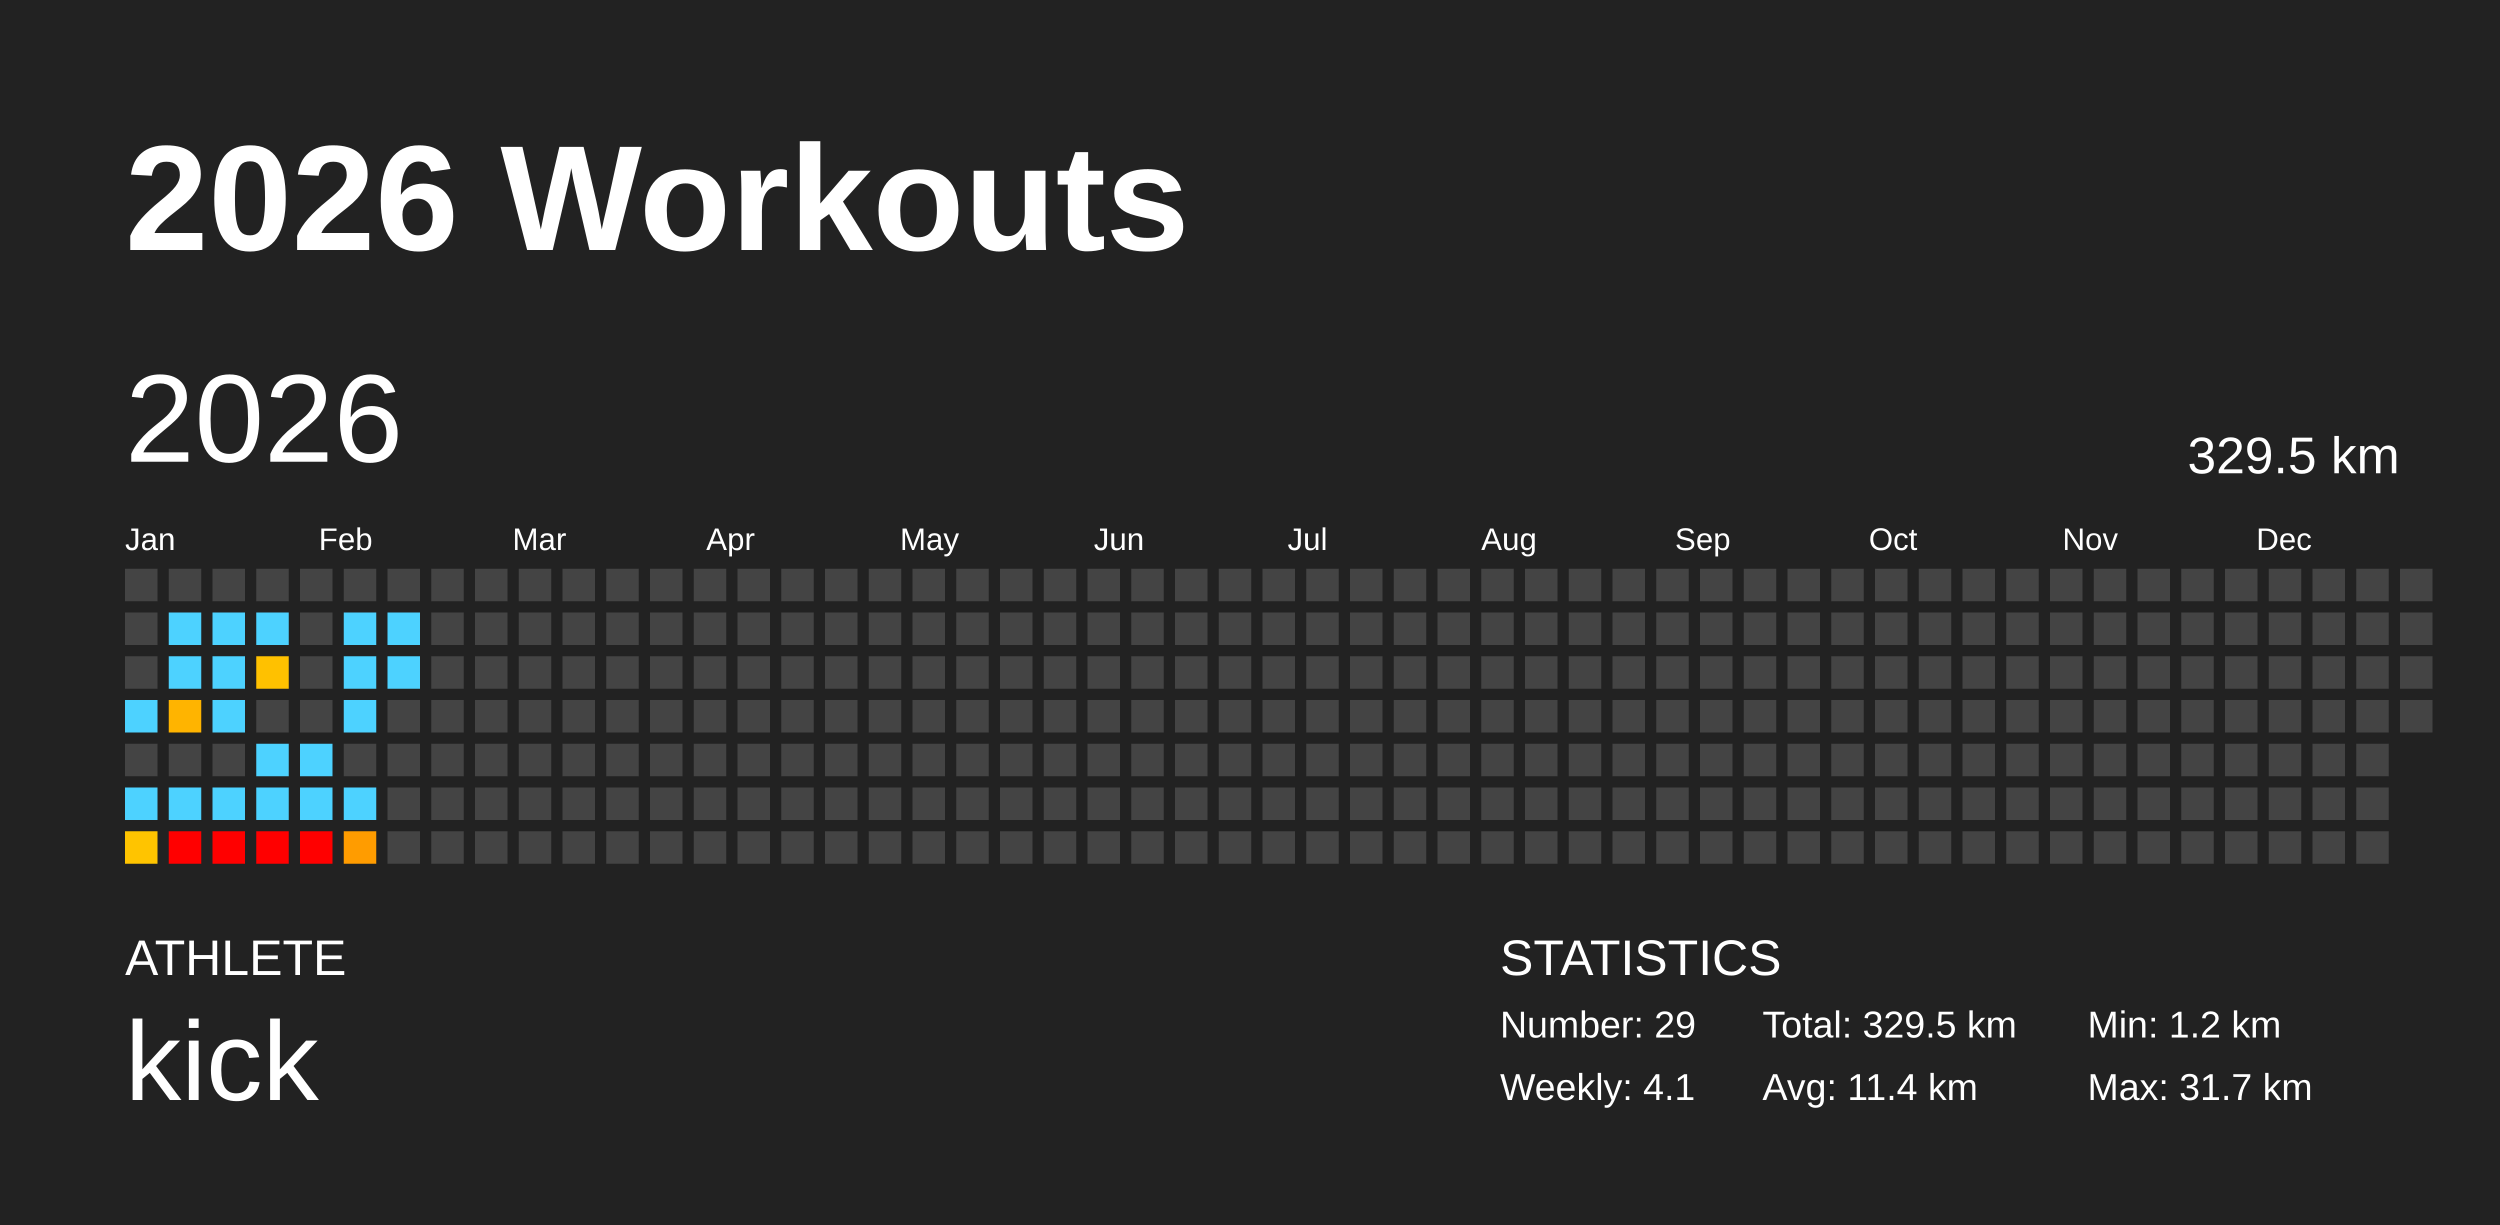
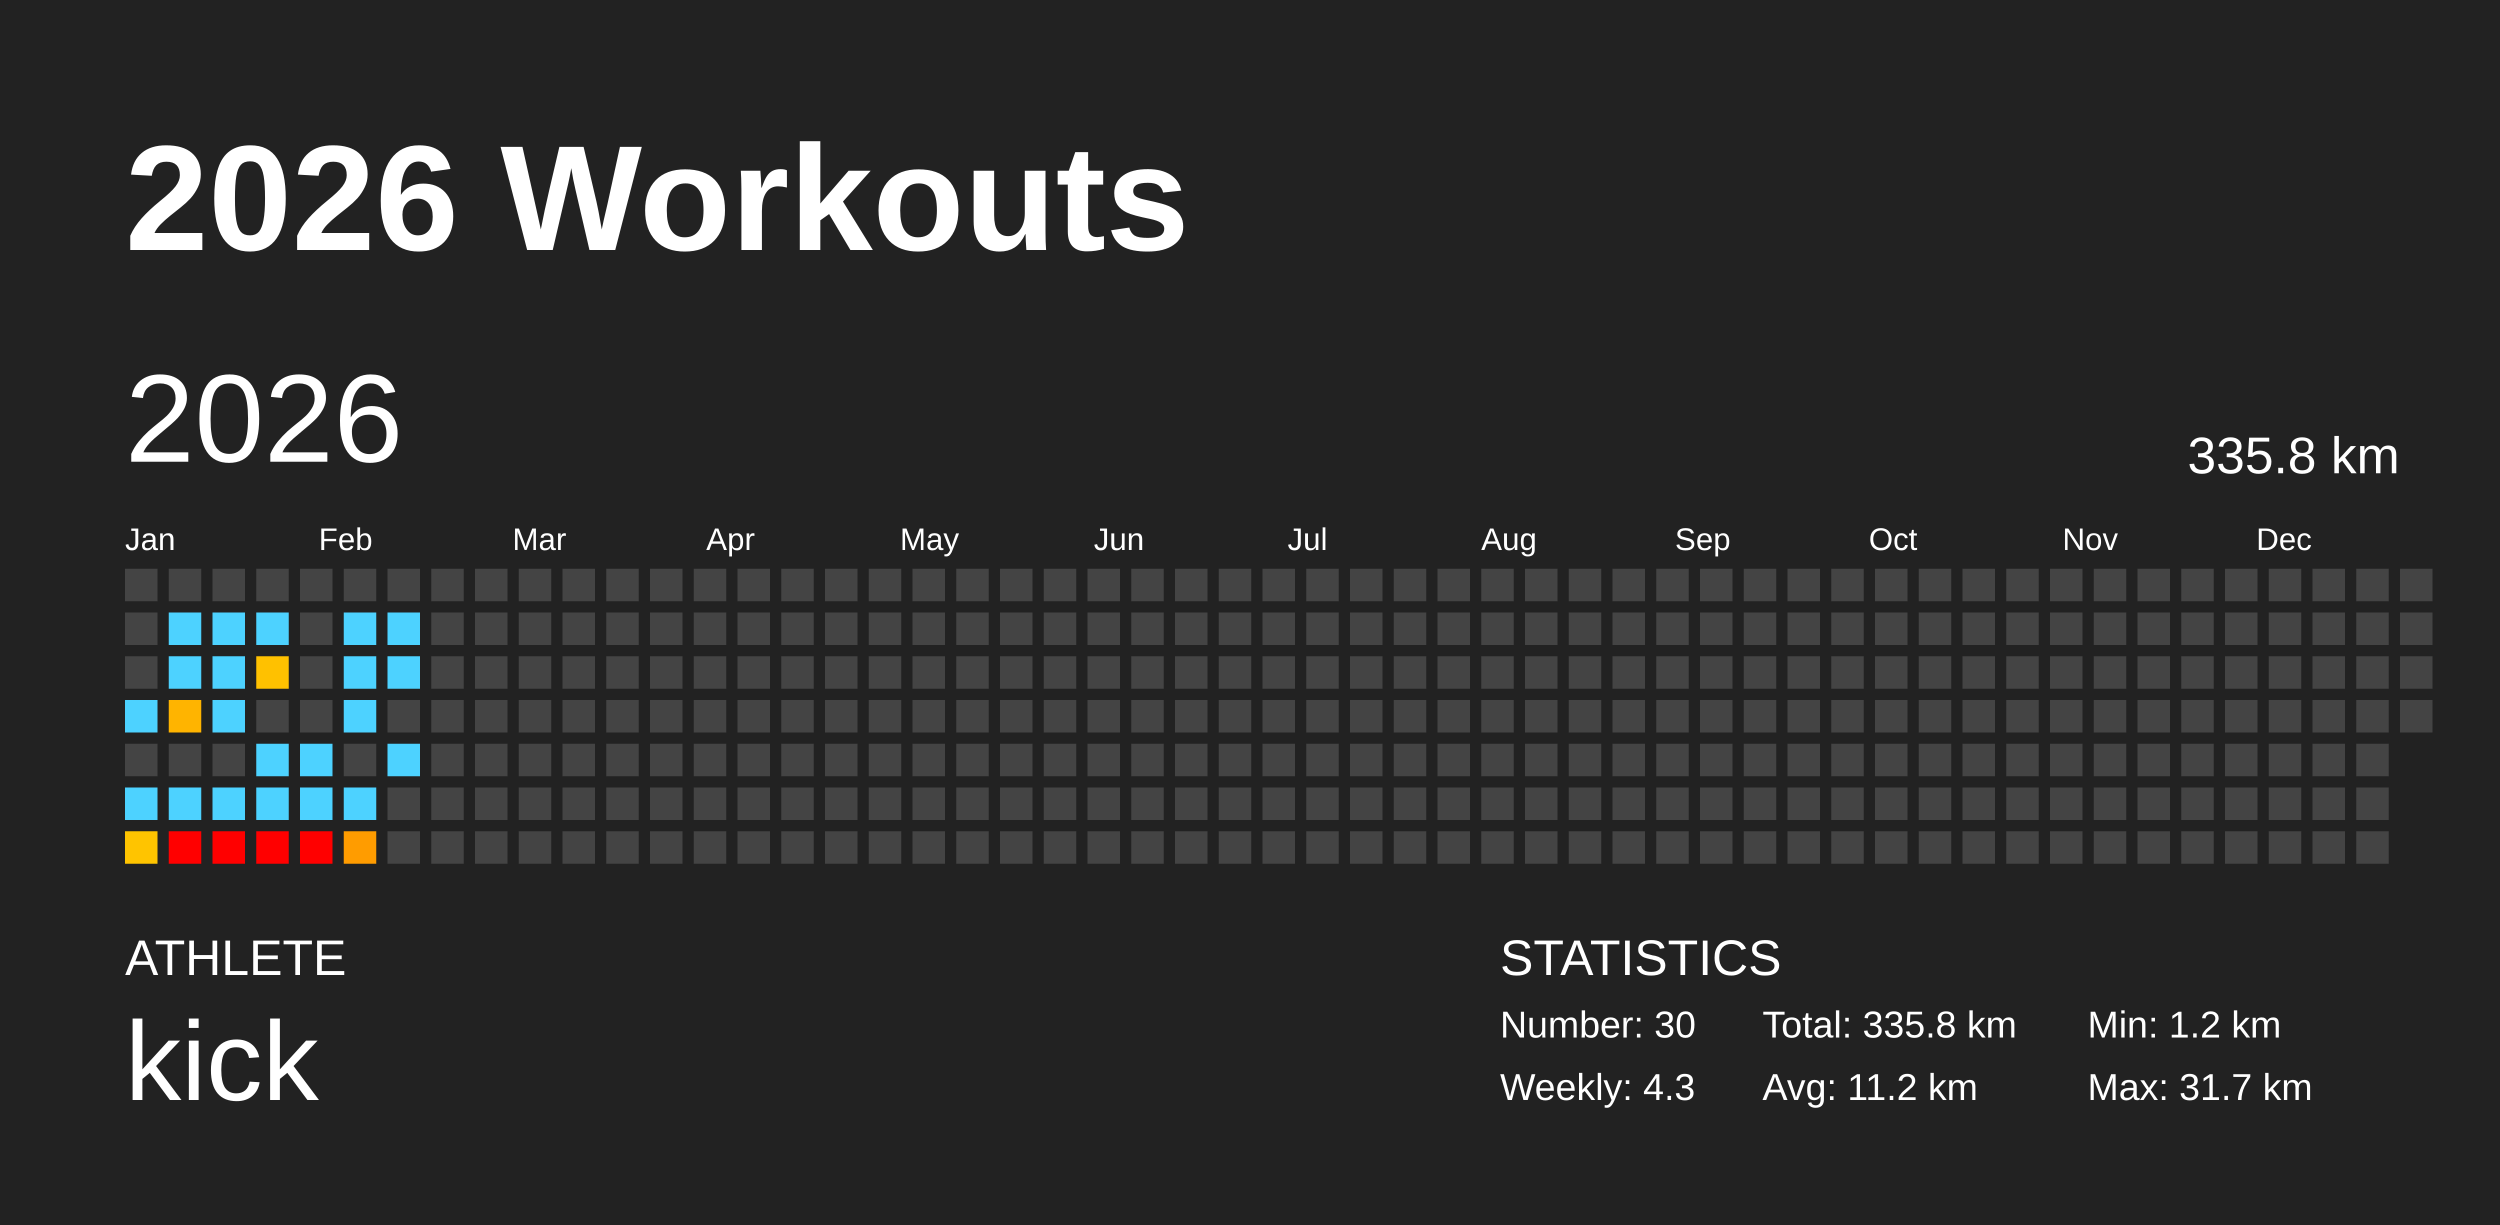
<svg xmlns="http://www.w3.org/2000/svg" baseProfile="full" height="98mm" version="1.1" viewBox="0,0,200,98" width="200mm">
  <defs />
  <rect fill="#222222" height="98" width="200" x="0" y="0" />
  <text fill="#FFFFFF" style="font-size:12px; font-family:Arial; font-weight:bold;" x="10" y="20">2026 Workouts</text>
  <text fill="#FFFFFF" style="font-size:4px; font-family:Arial" x="10" y="78">ATHLETE</text>
  <text fill="#FFFFFF" style="font-size:9px; font-family:Arial" x="10" y="88">kick</text>
  <text fill="#FFFFFF" style="font-size:4px; font-family:Arial" x="120" y="78">STATISTICS</text>
-   <text fill="#FFFFFF" style="font-size:3px; font-family:Arial" x="120" y="83">Number: 29</text>
-   <text fill="#FFFFFF" style="font-size:3px; font-family:Arial" x="120" y="88">Weekly: 4.1</text>
-   <text fill="#FFFFFF" style="font-size:3px; font-family:Arial" x="141" y="83">Total: 329.5 km</text>
-   <text fill="#FFFFFF" style="font-size:3px; font-family:Arial" x="141" y="88">Avg: 11.4 km</text>
+   <text fill="#FFFFFF" style="font-size:3px; font-family:Arial" x="120" y="83">Number: 30</text>
+   <text fill="#FFFFFF" style="font-size:3px; font-family:Arial" x="120" y="88">Weekly: 4.3</text>
+   <text fill="#FFFFFF" style="font-size:3px; font-family:Arial" x="141" y="83">Total: 335.8 km</text>
+   <text fill="#FFFFFF" style="font-size:3px; font-family:Arial" x="141" y="88">Avg: 11.2 km</text>
  <text fill="#FFFFFF" style="font-size:3px; font-family:Arial" x="167" y="83">Min: 1.2 km</text>
  <text fill="#FFFFFF" style="font-size:3px; font-family:Arial" x="167" y="88">Max: 31.7 km</text>
  <text dominant-baseline="hanging" fill="#FFFFFF" style="font-size:10.0px; font-family:Arial;" x="10" y="30">2026</text>
-   <text dominant-baseline="hanging" fill="#FFFFFF" style="font-size:4.125px; font-family:Arial;" x="175" y="35">329.5 km</text>
+   <text dominant-baseline="hanging" fill="#FFFFFF" style="font-size:4.125px; font-family:Arial;" x="175" y="35">335.8 km</text>
  <text fill="#FFFFFF" style="font-size:2.5px; font-family:Arial" x="10.0" y="44">Jan</text>
  <text fill="#FFFFFF" style="font-size:2.5px; font-family:Arial" x="25.5" y="44">Feb</text>
  <text fill="#FFFFFF" style="font-size:2.5px; font-family:Arial" x="41.0" y="44">Mar</text>
  <text fill="#FFFFFF" style="font-size:2.5px; font-family:Arial" x="56.5" y="44">Apr</text>
  <text fill="#FFFFFF" style="font-size:2.5px; font-family:Arial" x="72.0" y="44">May</text>
  <text fill="#FFFFFF" style="font-size:2.5px; font-family:Arial" x="87.5" y="44">Jun</text>
  <text fill="#FFFFFF" style="font-size:2.5px; font-family:Arial" x="103.0" y="44">Jul</text>
  <text fill="#FFFFFF" style="font-size:2.5px; font-family:Arial" x="118.5" y="44">Aug</text>
  <text fill="#FFFFFF" style="font-size:2.5px; font-family:Arial" x="134.0" y="44">Sep</text>
  <text fill="#FFFFFF" style="font-size:2.5px; font-family:Arial" x="149.5" y="44">Oct</text>
  <text fill="#FFFFFF" style="font-size:2.5px; font-family:Arial" x="165.0" y="44">Nov</text>
  <text fill="#FFFFFF" style="font-size:2.5px; font-family:Arial" x="180.5" y="44">Dec</text>
  <rect fill="#444444" height="2.6" width="2.6" x="10.0" y="45.5" />
  <rect fill="#444444" height="2.6" width="2.6" x="10.0" y="49.0" />
  <rect fill="#444444" height="2.6" width="2.6" x="10.0" y="52.5" />
  <rect fill="#4dd2ff" height="2.6" width="2.6" x="10.0" y="56.0" />
  <rect fill="#444444" height="2.6" width="2.6" x="10.0" y="59.5" />
  <rect fill="#4dd2ff" height="2.6" width="2.6" x="10.0" y="63.0" />
  <rect fill="#ffc400" height="2.6" width="2.6" x="10.0" y="66.5" />
  <rect fill="#444444" height="2.6" width="2.6" x="13.5" y="45.5" />
  <rect fill="#4dd2ff" height="2.6" width="2.6" x="13.5" y="49.0" />
  <rect fill="#4dd2ff" height="2.6" width="2.6" x="13.5" y="52.5" />
  <rect fill="#ffb400" height="2.6" width="2.6" x="13.5" y="56.0" />
  <rect fill="#444444" height="2.6" width="2.6" x="13.5" y="59.5" />
  <rect fill="#4dd2ff" height="2.6" width="2.6" x="13.5" y="63.0" />
  <rect fill="red" height="2.6" width="2.6" x="13.5" y="66.5" />
  <rect fill="#444444" height="2.6" width="2.6" x="17.0" y="45.5" />
  <rect fill="#4dd2ff" height="2.6" width="2.6" x="17.0" y="49.0" />
  <rect fill="#4dd2ff" height="2.6" width="2.6" x="17.0" y="52.5" />
  <rect fill="#4dd2ff" height="2.6" width="2.6" x="17.0" y="56.0" />
  <rect fill="#444444" height="2.6" width="2.6" x="17.0" y="59.5" />
  <rect fill="#4dd2ff" height="2.6" width="2.6" x="17.0" y="63.0" />
  <rect fill="red" height="2.6" width="2.6" x="17.0" y="66.5" />
  <rect fill="#444444" height="2.6" width="2.6" x="20.5" y="45.5" />
  <rect fill="#4dd2ff" height="2.6" width="2.6" x="20.5" y="49.0" />
  <rect fill="#ffc100" height="2.6" width="2.6" x="20.5" y="52.5" />
  <rect fill="#444444" height="2.6" width="2.6" x="20.5" y="56.0" />
  <rect fill="#4dd2ff" height="2.6" width="2.6" x="20.5" y="59.5" />
  <rect fill="#4dd2ff" height="2.6" width="2.6" x="20.5" y="63.0" />
  <rect fill="red" height="2.6" width="2.6" x="20.5" y="66.5" />
  <rect fill="#444444" height="2.6" width="2.6" x="24.0" y="45.5" />
  <rect fill="#444444" height="2.6" width="2.6" x="24.0" y="49.0" />
  <rect fill="#444444" height="2.6" width="2.6" x="24.0" y="52.5" />
  <rect fill="#444444" height="2.6" width="2.6" x="24.0" y="56.0" />
  <rect fill="#4dd2ff" height="2.6" width="2.6" x="24.0" y="59.5" />
  <rect fill="#4dd2ff" height="2.6" width="2.6" x="24.0" y="63.0" />
  <rect fill="red" height="2.6" width="2.6" x="24.0" y="66.5" />
  <rect fill="#444444" height="2.6" width="2.6" x="27.5" y="45.5" />
  <rect fill="#4dd2ff" height="2.6" width="2.6" x="27.5" y="49.0" />
  <rect fill="#4dd2ff" height="2.6" width="2.6" x="27.5" y="52.5" />
  <rect fill="#4dd2ff" height="2.6" width="2.6" x="27.5" y="56.0" />
  <rect fill="#444444" height="2.6" width="2.6" x="27.5" y="59.5" />
  <rect fill="#4dd2ff" height="2.6" width="2.6" x="27.5" y="63.0" />
  <rect fill="#ff9c00" height="2.6" width="2.6" x="27.5" y="66.5" />
  <rect fill="#444444" height="2.6" width="2.6" x="31.0" y="45.5" />
  <rect fill="#4dd2ff" height="2.6" width="2.6" x="31.0" y="49.0" />
  <rect fill="#4dd2ff" height="2.6" width="2.6" x="31.0" y="52.5" />
  <rect fill="#444444" height="2.6" width="2.6" x="31.0" y="56.0" />
-   <rect fill="#444444" height="2.6" width="2.6" x="31.0" y="59.5" />
+   <rect fill="#4dd2ff" height="2.6" width="2.6" x="31.0" y="59.5" />
  <rect fill="#444444" height="2.6" width="2.6" x="31.0" y="63.0" />
  <rect fill="#444444" height="2.6" width="2.6" x="31.0" y="66.5" />
  <rect fill="#444444" height="2.6" width="2.6" x="34.5" y="45.5" />
  <rect fill="#444444" height="2.6" width="2.6" x="34.5" y="49.0" />
  <rect fill="#444444" height="2.6" width="2.6" x="34.5" y="52.5" />
  <rect fill="#444444" height="2.6" width="2.6" x="34.5" y="56.0" />
  <rect fill="#444444" height="2.6" width="2.6" x="34.5" y="59.5" />
  <rect fill="#444444" height="2.6" width="2.6" x="34.5" y="63.0" />
  <rect fill="#444444" height="2.6" width="2.6" x="34.5" y="66.5" />
  <rect fill="#444444" height="2.6" width="2.6" x="38.0" y="45.5" />
  <rect fill="#444444" height="2.6" width="2.6" x="38.0" y="49.0" />
  <rect fill="#444444" height="2.6" width="2.6" x="38.0" y="52.5" />
  <rect fill="#444444" height="2.6" width="2.6" x="38.0" y="56.0" />
  <rect fill="#444444" height="2.6" width="2.6" x="38.0" y="59.5" />
  <rect fill="#444444" height="2.6" width="2.6" x="38.0" y="63.0" />
  <rect fill="#444444" height="2.6" width="2.6" x="38.0" y="66.5" />
  <rect fill="#444444" height="2.6" width="2.6" x="41.5" y="45.5" />
  <rect fill="#444444" height="2.6" width="2.6" x="41.5" y="49.0" />
  <rect fill="#444444" height="2.6" width="2.6" x="41.5" y="52.5" />
  <rect fill="#444444" height="2.6" width="2.6" x="41.5" y="56.0" />
  <rect fill="#444444" height="2.6" width="2.6" x="41.5" y="59.5" />
  <rect fill="#444444" height="2.6" width="2.6" x="41.5" y="63.0" />
  <rect fill="#444444" height="2.6" width="2.6" x="41.5" y="66.5" />
  <rect fill="#444444" height="2.6" width="2.6" x="45.0" y="45.5" />
  <rect fill="#444444" height="2.6" width="2.6" x="45.0" y="49.0" />
  <rect fill="#444444" height="2.6" width="2.6" x="45.0" y="52.5" />
  <rect fill="#444444" height="2.6" width="2.6" x="45.0" y="56.0" />
  <rect fill="#444444" height="2.6" width="2.6" x="45.0" y="59.5" />
  <rect fill="#444444" height="2.6" width="2.6" x="45.0" y="63.0" />
  <rect fill="#444444" height="2.6" width="2.6" x="45.0" y="66.5" />
  <rect fill="#444444" height="2.6" width="2.6" x="48.5" y="45.5" />
  <rect fill="#444444" height="2.6" width="2.6" x="48.5" y="49.0" />
  <rect fill="#444444" height="2.6" width="2.6" x="48.5" y="52.5" />
  <rect fill="#444444" height="2.6" width="2.6" x="48.5" y="56.0" />
  <rect fill="#444444" height="2.6" width="2.6" x="48.5" y="59.5" />
  <rect fill="#444444" height="2.6" width="2.6" x="48.5" y="63.0" />
  <rect fill="#444444" height="2.6" width="2.6" x="48.5" y="66.5" />
  <rect fill="#444444" height="2.6" width="2.6" x="52.0" y="45.5" />
  <rect fill="#444444" height="2.6" width="2.6" x="52.0" y="49.0" />
  <rect fill="#444444" height="2.6" width="2.6" x="52.0" y="52.5" />
  <rect fill="#444444" height="2.6" width="2.6" x="52.0" y="56.0" />
  <rect fill="#444444" height="2.6" width="2.6" x="52.0" y="59.5" />
  <rect fill="#444444" height="2.6" width="2.6" x="52.0" y="63.0" />
  <rect fill="#444444" height="2.6" width="2.6" x="52.0" y="66.5" />
  <rect fill="#444444" height="2.6" width="2.6" x="55.5" y="45.5" />
  <rect fill="#444444" height="2.6" width="2.6" x="55.5" y="49.0" />
  <rect fill="#444444" height="2.6" width="2.6" x="55.5" y="52.5" />
  <rect fill="#444444" height="2.6" width="2.6" x="55.5" y="56.0" />
  <rect fill="#444444" height="2.6" width="2.6" x="55.5" y="59.5" />
  <rect fill="#444444" height="2.6" width="2.6" x="55.5" y="63.0" />
  <rect fill="#444444" height="2.6" width="2.6" x="55.5" y="66.5" />
  <rect fill="#444444" height="2.6" width="2.6" x="59.0" y="45.5" />
  <rect fill="#444444" height="2.6" width="2.6" x="59.0" y="49.0" />
  <rect fill="#444444" height="2.6" width="2.6" x="59.0" y="52.5" />
  <rect fill="#444444" height="2.6" width="2.6" x="59.0" y="56.0" />
  <rect fill="#444444" height="2.6" width="2.6" x="59.0" y="59.5" />
  <rect fill="#444444" height="2.6" width="2.6" x="59.0" y="63.0" />
  <rect fill="#444444" height="2.6" width="2.6" x="59.0" y="66.5" />
  <rect fill="#444444" height="2.6" width="2.6" x="62.5" y="45.5" />
  <rect fill="#444444" height="2.6" width="2.6" x="62.5" y="49.0" />
  <rect fill="#444444" height="2.6" width="2.6" x="62.5" y="52.5" />
  <rect fill="#444444" height="2.6" width="2.6" x="62.5" y="56.0" />
  <rect fill="#444444" height="2.6" width="2.6" x="62.5" y="59.5" />
  <rect fill="#444444" height="2.6" width="2.6" x="62.5" y="63.0" />
  <rect fill="#444444" height="2.6" width="2.6" x="62.5" y="66.5" />
  <rect fill="#444444" height="2.6" width="2.6" x="66.0" y="45.5" />
  <rect fill="#444444" height="2.6" width="2.6" x="66.0" y="49.0" />
  <rect fill="#444444" height="2.6" width="2.6" x="66.0" y="52.5" />
  <rect fill="#444444" height="2.6" width="2.6" x="66.0" y="56.0" />
  <rect fill="#444444" height="2.6" width="2.6" x="66.0" y="59.5" />
  <rect fill="#444444" height="2.6" width="2.6" x="66.0" y="63.0" />
  <rect fill="#444444" height="2.6" width="2.6" x="66.0" y="66.5" />
  <rect fill="#444444" height="2.6" width="2.6" x="69.5" y="45.5" />
  <rect fill="#444444" height="2.6" width="2.6" x="69.5" y="49.0" />
  <rect fill="#444444" height="2.6" width="2.6" x="69.5" y="52.5" />
  <rect fill="#444444" height="2.6" width="2.6" x="69.5" y="56.0" />
  <rect fill="#444444" height="2.6" width="2.6" x="69.5" y="59.5" />
  <rect fill="#444444" height="2.6" width="2.6" x="69.5" y="63.0" />
  <rect fill="#444444" height="2.6" width="2.6" x="69.5" y="66.5" />
  <rect fill="#444444" height="2.6" width="2.6" x="73.0" y="45.5" />
  <rect fill="#444444" height="2.6" width="2.6" x="73.0" y="49.0" />
  <rect fill="#444444" height="2.6" width="2.6" x="73.0" y="52.5" />
  <rect fill="#444444" height="2.6" width="2.6" x="73.0" y="56.0" />
  <rect fill="#444444" height="2.6" width="2.6" x="73.0" y="59.5" />
  <rect fill="#444444" height="2.6" width="2.6" x="73.0" y="63.0" />
  <rect fill="#444444" height="2.6" width="2.6" x="73.0" y="66.5" />
  <rect fill="#444444" height="2.6" width="2.6" x="76.5" y="45.5" />
  <rect fill="#444444" height="2.6" width="2.6" x="76.5" y="49.0" />
  <rect fill="#444444" height="2.6" width="2.6" x="76.5" y="52.5" />
  <rect fill="#444444" height="2.6" width="2.6" x="76.5" y="56.0" />
  <rect fill="#444444" height="2.6" width="2.6" x="76.5" y="59.5" />
  <rect fill="#444444" height="2.6" width="2.6" x="76.5" y="63.0" />
  <rect fill="#444444" height="2.6" width="2.6" x="76.5" y="66.5" />
  <rect fill="#444444" height="2.6" width="2.6" x="80.0" y="45.5" />
  <rect fill="#444444" height="2.6" width="2.6" x="80.0" y="49.0" />
  <rect fill="#444444" height="2.6" width="2.6" x="80.0" y="52.5" />
  <rect fill="#444444" height="2.6" width="2.6" x="80.0" y="56.0" />
  <rect fill="#444444" height="2.6" width="2.6" x="80.0" y="59.5" />
  <rect fill="#444444" height="2.6" width="2.6" x="80.0" y="63.0" />
  <rect fill="#444444" height="2.6" width="2.6" x="80.0" y="66.5" />
  <rect fill="#444444" height="2.6" width="2.6" x="83.5" y="45.5" />
  <rect fill="#444444" height="2.6" width="2.6" x="83.5" y="49.0" />
  <rect fill="#444444" height="2.6" width="2.6" x="83.5" y="52.5" />
  <rect fill="#444444" height="2.6" width="2.6" x="83.5" y="56.0" />
  <rect fill="#444444" height="2.6" width="2.6" x="83.5" y="59.5" />
  <rect fill="#444444" height="2.6" width="2.6" x="83.5" y="63.0" />
  <rect fill="#444444" height="2.6" width="2.6" x="83.5" y="66.5" />
  <rect fill="#444444" height="2.6" width="2.6" x="87.0" y="45.5" />
  <rect fill="#444444" height="2.6" width="2.6" x="87.0" y="49.0" />
  <rect fill="#444444" height="2.6" width="2.6" x="87.0" y="52.5" />
  <rect fill="#444444" height="2.6" width="2.6" x="87.0" y="56.0" />
  <rect fill="#444444" height="2.6" width="2.6" x="87.0" y="59.5" />
  <rect fill="#444444" height="2.6" width="2.6" x="87.0" y="63.0" />
  <rect fill="#444444" height="2.6" width="2.6" x="87.0" y="66.5" />
  <rect fill="#444444" height="2.6" width="2.6" x="90.5" y="45.5" />
  <rect fill="#444444" height="2.6" width="2.6" x="90.5" y="49.0" />
  <rect fill="#444444" height="2.6" width="2.6" x="90.5" y="52.5" />
  <rect fill="#444444" height="2.6" width="2.6" x="90.5" y="56.0" />
  <rect fill="#444444" height="2.6" width="2.6" x="90.5" y="59.5" />
  <rect fill="#444444" height="2.6" width="2.6" x="90.5" y="63.0" />
  <rect fill="#444444" height="2.6" width="2.6" x="90.5" y="66.5" />
  <rect fill="#444444" height="2.6" width="2.6" x="94.0" y="45.5" />
  <rect fill="#444444" height="2.6" width="2.6" x="94.0" y="49.0" />
  <rect fill="#444444" height="2.6" width="2.6" x="94.0" y="52.5" />
  <rect fill="#444444" height="2.6" width="2.6" x="94.0" y="56.0" />
  <rect fill="#444444" height="2.6" width="2.6" x="94.0" y="59.5" />
  <rect fill="#444444" height="2.6" width="2.6" x="94.0" y="63.0" />
  <rect fill="#444444" height="2.6" width="2.6" x="94.0" y="66.5" />
  <rect fill="#444444" height="2.6" width="2.6" x="97.5" y="45.5" />
  <rect fill="#444444" height="2.6" width="2.6" x="97.5" y="49.0" />
  <rect fill="#444444" height="2.6" width="2.6" x="97.5" y="52.5" />
  <rect fill="#444444" height="2.6" width="2.6" x="97.5" y="56.0" />
  <rect fill="#444444" height="2.6" width="2.6" x="97.5" y="59.5" />
  <rect fill="#444444" height="2.6" width="2.6" x="97.5" y="63.0" />
  <rect fill="#444444" height="2.6" width="2.6" x="97.5" y="66.5" />
  <rect fill="#444444" height="2.6" width="2.6" x="101.0" y="45.5" />
  <rect fill="#444444" height="2.6" width="2.6" x="101.0" y="49.0" />
  <rect fill="#444444" height="2.6" width="2.6" x="101.0" y="52.5" />
  <rect fill="#444444" height="2.6" width="2.6" x="101.0" y="56.0" />
  <rect fill="#444444" height="2.6" width="2.6" x="101.0" y="59.5" />
  <rect fill="#444444" height="2.6" width="2.6" x="101.0" y="63.0" />
  <rect fill="#444444" height="2.6" width="2.6" x="101.0" y="66.5" />
  <rect fill="#444444" height="2.6" width="2.6" x="104.5" y="45.5" />
  <rect fill="#444444" height="2.6" width="2.6" x="104.5" y="49.0" />
  <rect fill="#444444" height="2.6" width="2.6" x="104.5" y="52.5" />
  <rect fill="#444444" height="2.6" width="2.6" x="104.5" y="56.0" />
  <rect fill="#444444" height="2.6" width="2.6" x="104.5" y="59.5" />
  <rect fill="#444444" height="2.6" width="2.6" x="104.5" y="63.0" />
  <rect fill="#444444" height="2.6" width="2.6" x="104.5" y="66.5" />
  <rect fill="#444444" height="2.6" width="2.6" x="108.0" y="45.5" />
  <rect fill="#444444" height="2.6" width="2.6" x="108.0" y="49.0" />
  <rect fill="#444444" height="2.6" width="2.6" x="108.0" y="52.5" />
  <rect fill="#444444" height="2.6" width="2.6" x="108.0" y="56.0" />
  <rect fill="#444444" height="2.6" width="2.6" x="108.0" y="59.5" />
  <rect fill="#444444" height="2.6" width="2.6" x="108.0" y="63.0" />
  <rect fill="#444444" height="2.6" width="2.6" x="108.0" y="66.5" />
  <rect fill="#444444" height="2.6" width="2.6" x="111.5" y="45.5" />
  <rect fill="#444444" height="2.6" width="2.6" x="111.5" y="49.0" />
  <rect fill="#444444" height="2.6" width="2.6" x="111.5" y="52.5" />
  <rect fill="#444444" height="2.6" width="2.6" x="111.5" y="56.0" />
  <rect fill="#444444" height="2.6" width="2.6" x="111.5" y="59.5" />
  <rect fill="#444444" height="2.6" width="2.6" x="111.5" y="63.0" />
  <rect fill="#444444" height="2.6" width="2.6" x="111.5" y="66.5" />
  <rect fill="#444444" height="2.6" width="2.6" x="115.0" y="45.5" />
  <rect fill="#444444" height="2.6" width="2.6" x="115.0" y="49.0" />
  <rect fill="#444444" height="2.6" width="2.6" x="115.0" y="52.5" />
  <rect fill="#444444" height="2.6" width="2.6" x="115.0" y="56.0" />
  <rect fill="#444444" height="2.6" width="2.6" x="115.0" y="59.5" />
  <rect fill="#444444" height="2.6" width="2.6" x="115.0" y="63.0" />
  <rect fill="#444444" height="2.6" width="2.6" x="115.0" y="66.5" />
  <rect fill="#444444" height="2.6" width="2.6" x="118.5" y="45.5" />
  <rect fill="#444444" height="2.6" width="2.6" x="118.5" y="49.0" />
  <rect fill="#444444" height="2.6" width="2.6" x="118.5" y="52.5" />
  <rect fill="#444444" height="2.6" width="2.6" x="118.5" y="56.0" />
  <rect fill="#444444" height="2.6" width="2.6" x="118.5" y="59.5" />
  <rect fill="#444444" height="2.6" width="2.6" x="118.5" y="63.0" />
  <rect fill="#444444" height="2.6" width="2.6" x="118.5" y="66.5" />
  <rect fill="#444444" height="2.6" width="2.6" x="122.0" y="45.5" />
  <rect fill="#444444" height="2.6" width="2.6" x="122.0" y="49.0" />
  <rect fill="#444444" height="2.6" width="2.6" x="122.0" y="52.5" />
  <rect fill="#444444" height="2.6" width="2.6" x="122.0" y="56.0" />
  <rect fill="#444444" height="2.6" width="2.6" x="122.0" y="59.5" />
  <rect fill="#444444" height="2.6" width="2.6" x="122.0" y="63.0" />
  <rect fill="#444444" height="2.6" width="2.6" x="122.0" y="66.5" />
  <rect fill="#444444" height="2.6" width="2.6" x="125.5" y="45.5" />
  <rect fill="#444444" height="2.6" width="2.6" x="125.5" y="49.0" />
  <rect fill="#444444" height="2.6" width="2.6" x="125.5" y="52.5" />
  <rect fill="#444444" height="2.6" width="2.6" x="125.5" y="56.0" />
  <rect fill="#444444" height="2.6" width="2.6" x="125.5" y="59.5" />
  <rect fill="#444444" height="2.6" width="2.6" x="125.5" y="63.0" />
  <rect fill="#444444" height="2.6" width="2.6" x="125.5" y="66.5" />
  <rect fill="#444444" height="2.6" width="2.6" x="129.0" y="45.5" />
  <rect fill="#444444" height="2.6" width="2.6" x="129.0" y="49.0" />
  <rect fill="#444444" height="2.6" width="2.6" x="129.0" y="52.5" />
  <rect fill="#444444" height="2.6" width="2.6" x="129.0" y="56.0" />
  <rect fill="#444444" height="2.6" width="2.6" x="129.0" y="59.5" />
  <rect fill="#444444" height="2.6" width="2.6" x="129.0" y="63.0" />
  <rect fill="#444444" height="2.6" width="2.6" x="129.0" y="66.5" />
  <rect fill="#444444" height="2.6" width="2.6" x="132.5" y="45.5" />
  <rect fill="#444444" height="2.6" width="2.6" x="132.5" y="49.0" />
  <rect fill="#444444" height="2.6" width="2.6" x="132.5" y="52.5" />
  <rect fill="#444444" height="2.6" width="2.6" x="132.5" y="56.0" />
  <rect fill="#444444" height="2.6" width="2.6" x="132.5" y="59.5" />
  <rect fill="#444444" height="2.6" width="2.6" x="132.5" y="63.0" />
  <rect fill="#444444" height="2.6" width="2.6" x="132.5" y="66.5" />
  <rect fill="#444444" height="2.6" width="2.6" x="136.0" y="45.5" />
  <rect fill="#444444" height="2.6" width="2.6" x="136.0" y="49.0" />
  <rect fill="#444444" height="2.6" width="2.6" x="136.0" y="52.5" />
  <rect fill="#444444" height="2.6" width="2.6" x="136.0" y="56.0" />
  <rect fill="#444444" height="2.6" width="2.6" x="136.0" y="59.5" />
  <rect fill="#444444" height="2.6" width="2.6" x="136.0" y="63.0" />
  <rect fill="#444444" height="2.6" width="2.6" x="136.0" y="66.5" />
  <rect fill="#444444" height="2.6" width="2.6" x="139.5" y="45.5" />
  <rect fill="#444444" height="2.6" width="2.6" x="139.5" y="49.0" />
  <rect fill="#444444" height="2.6" width="2.6" x="139.5" y="52.5" />
  <rect fill="#444444" height="2.6" width="2.6" x="139.5" y="56.0" />
  <rect fill="#444444" height="2.6" width="2.6" x="139.5" y="59.5" />
  <rect fill="#444444" height="2.6" width="2.6" x="139.5" y="63.0" />
  <rect fill="#444444" height="2.6" width="2.6" x="139.5" y="66.5" />
  <rect fill="#444444" height="2.6" width="2.6" x="143.0" y="45.5" />
  <rect fill="#444444" height="2.6" width="2.6" x="143.0" y="49.0" />
  <rect fill="#444444" height="2.6" width="2.6" x="143.0" y="52.5" />
  <rect fill="#444444" height="2.6" width="2.6" x="143.0" y="56.0" />
  <rect fill="#444444" height="2.6" width="2.6" x="143.0" y="59.5" />
  <rect fill="#444444" height="2.6" width="2.6" x="143.0" y="63.0" />
  <rect fill="#444444" height="2.6" width="2.6" x="143.0" y="66.5" />
  <rect fill="#444444" height="2.6" width="2.6" x="146.5" y="45.5" />
  <rect fill="#444444" height="2.6" width="2.6" x="146.5" y="49.0" />
  <rect fill="#444444" height="2.6" width="2.6" x="146.5" y="52.5" />
  <rect fill="#444444" height="2.6" width="2.6" x="146.5" y="56.0" />
  <rect fill="#444444" height="2.6" width="2.6" x="146.5" y="59.5" />
  <rect fill="#444444" height="2.6" width="2.6" x="146.5" y="63.0" />
  <rect fill="#444444" height="2.6" width="2.6" x="146.5" y="66.5" />
  <rect fill="#444444" height="2.6" width="2.6" x="150.0" y="45.5" />
  <rect fill="#444444" height="2.6" width="2.6" x="150.0" y="49.0" />
  <rect fill="#444444" height="2.6" width="2.6" x="150.0" y="52.5" />
  <rect fill="#444444" height="2.6" width="2.6" x="150.0" y="56.0" />
  <rect fill="#444444" height="2.6" width="2.6" x="150.0" y="59.5" />
  <rect fill="#444444" height="2.6" width="2.6" x="150.0" y="63.0" />
  <rect fill="#444444" height="2.6" width="2.6" x="150.0" y="66.5" />
  <rect fill="#444444" height="2.6" width="2.6" x="153.5" y="45.5" />
  <rect fill="#444444" height="2.6" width="2.6" x="153.5" y="49.0" />
  <rect fill="#444444" height="2.6" width="2.6" x="153.5" y="52.5" />
  <rect fill="#444444" height="2.6" width="2.6" x="153.5" y="56.0" />
  <rect fill="#444444" height="2.6" width="2.6" x="153.5" y="59.5" />
  <rect fill="#444444" height="2.6" width="2.6" x="153.5" y="63.0" />
  <rect fill="#444444" height="2.6" width="2.6" x="153.5" y="66.5" />
  <rect fill="#444444" height="2.6" width="2.6" x="157.0" y="45.5" />
  <rect fill="#444444" height="2.6" width="2.6" x="157.0" y="49.0" />
  <rect fill="#444444" height="2.6" width="2.6" x="157.0" y="52.5" />
  <rect fill="#444444" height="2.6" width="2.6" x="157.0" y="56.0" />
  <rect fill="#444444" height="2.6" width="2.6" x="157.0" y="59.5" />
  <rect fill="#444444" height="2.6" width="2.6" x="157.0" y="63.0" />
  <rect fill="#444444" height="2.6" width="2.6" x="157.0" y="66.5" />
  <rect fill="#444444" height="2.6" width="2.6" x="160.5" y="45.5" />
  <rect fill="#444444" height="2.6" width="2.6" x="160.5" y="49.0" />
  <rect fill="#444444" height="2.6" width="2.6" x="160.5" y="52.5" />
  <rect fill="#444444" height="2.6" width="2.6" x="160.5" y="56.0" />
  <rect fill="#444444" height="2.6" width="2.6" x="160.5" y="59.5" />
  <rect fill="#444444" height="2.6" width="2.6" x="160.5" y="63.0" />
  <rect fill="#444444" height="2.6" width="2.6" x="160.5" y="66.5" />
  <rect fill="#444444" height="2.6" width="2.6" x="164.0" y="45.5" />
  <rect fill="#444444" height="2.6" width="2.6" x="164.0" y="49.0" />
  <rect fill="#444444" height="2.6" width="2.6" x="164.0" y="52.5" />
  <rect fill="#444444" height="2.6" width="2.6" x="164.0" y="56.0" />
  <rect fill="#444444" height="2.6" width="2.6" x="164.0" y="59.5" />
  <rect fill="#444444" height="2.6" width="2.6" x="164.0" y="63.0" />
  <rect fill="#444444" height="2.6" width="2.6" x="164.0" y="66.5" />
  <rect fill="#444444" height="2.6" width="2.6" x="167.5" y="45.5" />
  <rect fill="#444444" height="2.6" width="2.6" x="167.5" y="49.0" />
  <rect fill="#444444" height="2.6" width="2.6" x="167.5" y="52.5" />
  <rect fill="#444444" height="2.6" width="2.6" x="167.5" y="56.0" />
  <rect fill="#444444" height="2.6" width="2.6" x="167.5" y="59.5" />
  <rect fill="#444444" height="2.6" width="2.6" x="167.5" y="63.0" />
  <rect fill="#444444" height="2.6" width="2.6" x="167.5" y="66.5" />
  <rect fill="#444444" height="2.6" width="2.6" x="171.0" y="45.5" />
  <rect fill="#444444" height="2.6" width="2.6" x="171.0" y="49.0" />
  <rect fill="#444444" height="2.6" width="2.6" x="171.0" y="52.5" />
  <rect fill="#444444" height="2.6" width="2.6" x="171.0" y="56.0" />
  <rect fill="#444444" height="2.6" width="2.6" x="171.0" y="59.5" />
  <rect fill="#444444" height="2.6" width="2.6" x="171.0" y="63.0" />
  <rect fill="#444444" height="2.6" width="2.6" x="171.0" y="66.5" />
  <rect fill="#444444" height="2.6" width="2.6" x="174.5" y="45.5" />
  <rect fill="#444444" height="2.6" width="2.6" x="174.5" y="49.0" />
  <rect fill="#444444" height="2.6" width="2.6" x="174.5" y="52.5" />
  <rect fill="#444444" height="2.6" width="2.6" x="174.5" y="56.0" />
  <rect fill="#444444" height="2.6" width="2.6" x="174.5" y="59.5" />
  <rect fill="#444444" height="2.6" width="2.6" x="174.5" y="63.0" />
  <rect fill="#444444" height="2.6" width="2.6" x="174.5" y="66.5" />
  <rect fill="#444444" height="2.6" width="2.6" x="178.0" y="45.5" />
  <rect fill="#444444" height="2.6" width="2.6" x="178.0" y="49.0" />
  <rect fill="#444444" height="2.6" width="2.6" x="178.0" y="52.5" />
  <rect fill="#444444" height="2.6" width="2.6" x="178.0" y="56.0" />
  <rect fill="#444444" height="2.6" width="2.6" x="178.0" y="59.5" />
  <rect fill="#444444" height="2.6" width="2.6" x="178.0" y="63.0" />
  <rect fill="#444444" height="2.6" width="2.6" x="178.0" y="66.5" />
  <rect fill="#444444" height="2.6" width="2.6" x="181.5" y="45.5" />
  <rect fill="#444444" height="2.6" width="2.6" x="181.5" y="49.0" />
  <rect fill="#444444" height="2.6" width="2.6" x="181.5" y="52.5" />
  <rect fill="#444444" height="2.6" width="2.6" x="181.5" y="56.0" />
  <rect fill="#444444" height="2.6" width="2.6" x="181.5" y="59.5" />
  <rect fill="#444444" height="2.6" width="2.6" x="181.5" y="63.0" />
  <rect fill="#444444" height="2.6" width="2.6" x="181.5" y="66.5" />
  <rect fill="#444444" height="2.6" width="2.6" x="185.0" y="45.5" />
  <rect fill="#444444" height="2.6" width="2.6" x="185.0" y="49.0" />
  <rect fill="#444444" height="2.6" width="2.6" x="185.0" y="52.5" />
  <rect fill="#444444" height="2.6" width="2.6" x="185.0" y="56.0" />
  <rect fill="#444444" height="2.6" width="2.6" x="185.0" y="59.5" />
  <rect fill="#444444" height="2.6" width="2.6" x="185.0" y="63.0" />
  <rect fill="#444444" height="2.6" width="2.6" x="185.0" y="66.5" />
  <rect fill="#444444" height="2.6" width="2.6" x="188.5" y="45.5" />
  <rect fill="#444444" height="2.6" width="2.6" x="188.5" y="49.0" />
  <rect fill="#444444" height="2.6" width="2.6" x="188.5" y="52.5" />
  <rect fill="#444444" height="2.6" width="2.6" x="188.5" y="56.0" />
  <rect fill="#444444" height="2.6" width="2.6" x="188.5" y="59.5" />
  <rect fill="#444444" height="2.6" width="2.6" x="188.5" y="63.0" />
  <rect fill="#444444" height="2.6" width="2.6" x="188.5" y="66.5" />
  <rect fill="#444444" height="2.6" width="2.6" x="192.0" y="45.5" />
  <rect fill="#444444" height="2.6" width="2.6" x="192.0" y="49.0" />
  <rect fill="#444444" height="2.6" width="2.6" x="192.0" y="52.5" />
  <rect fill="#444444" height="2.6" width="2.6" x="192.0" y="56.0" />
</svg>
